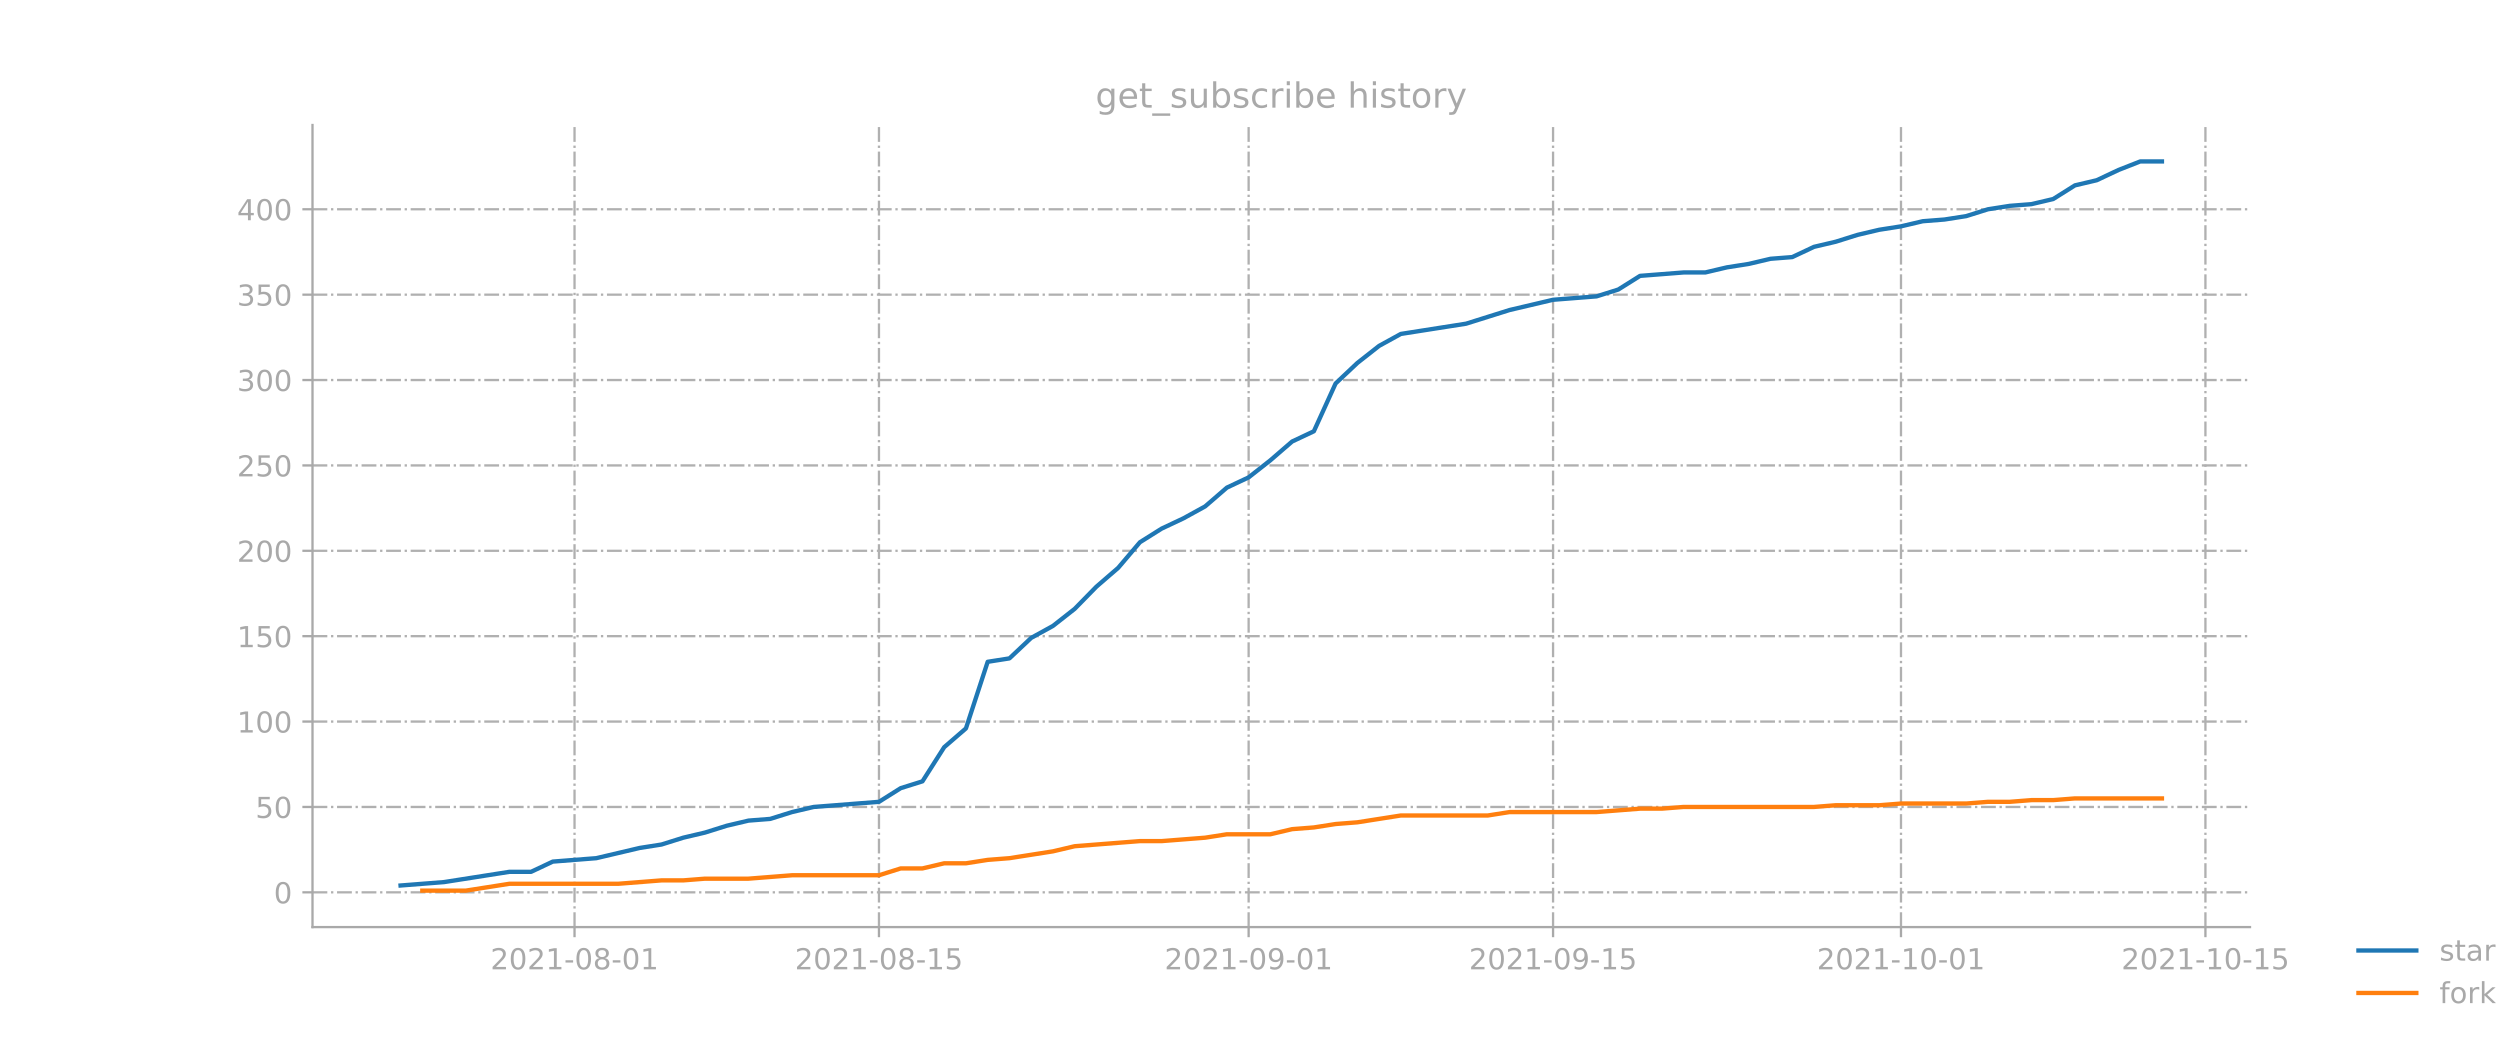
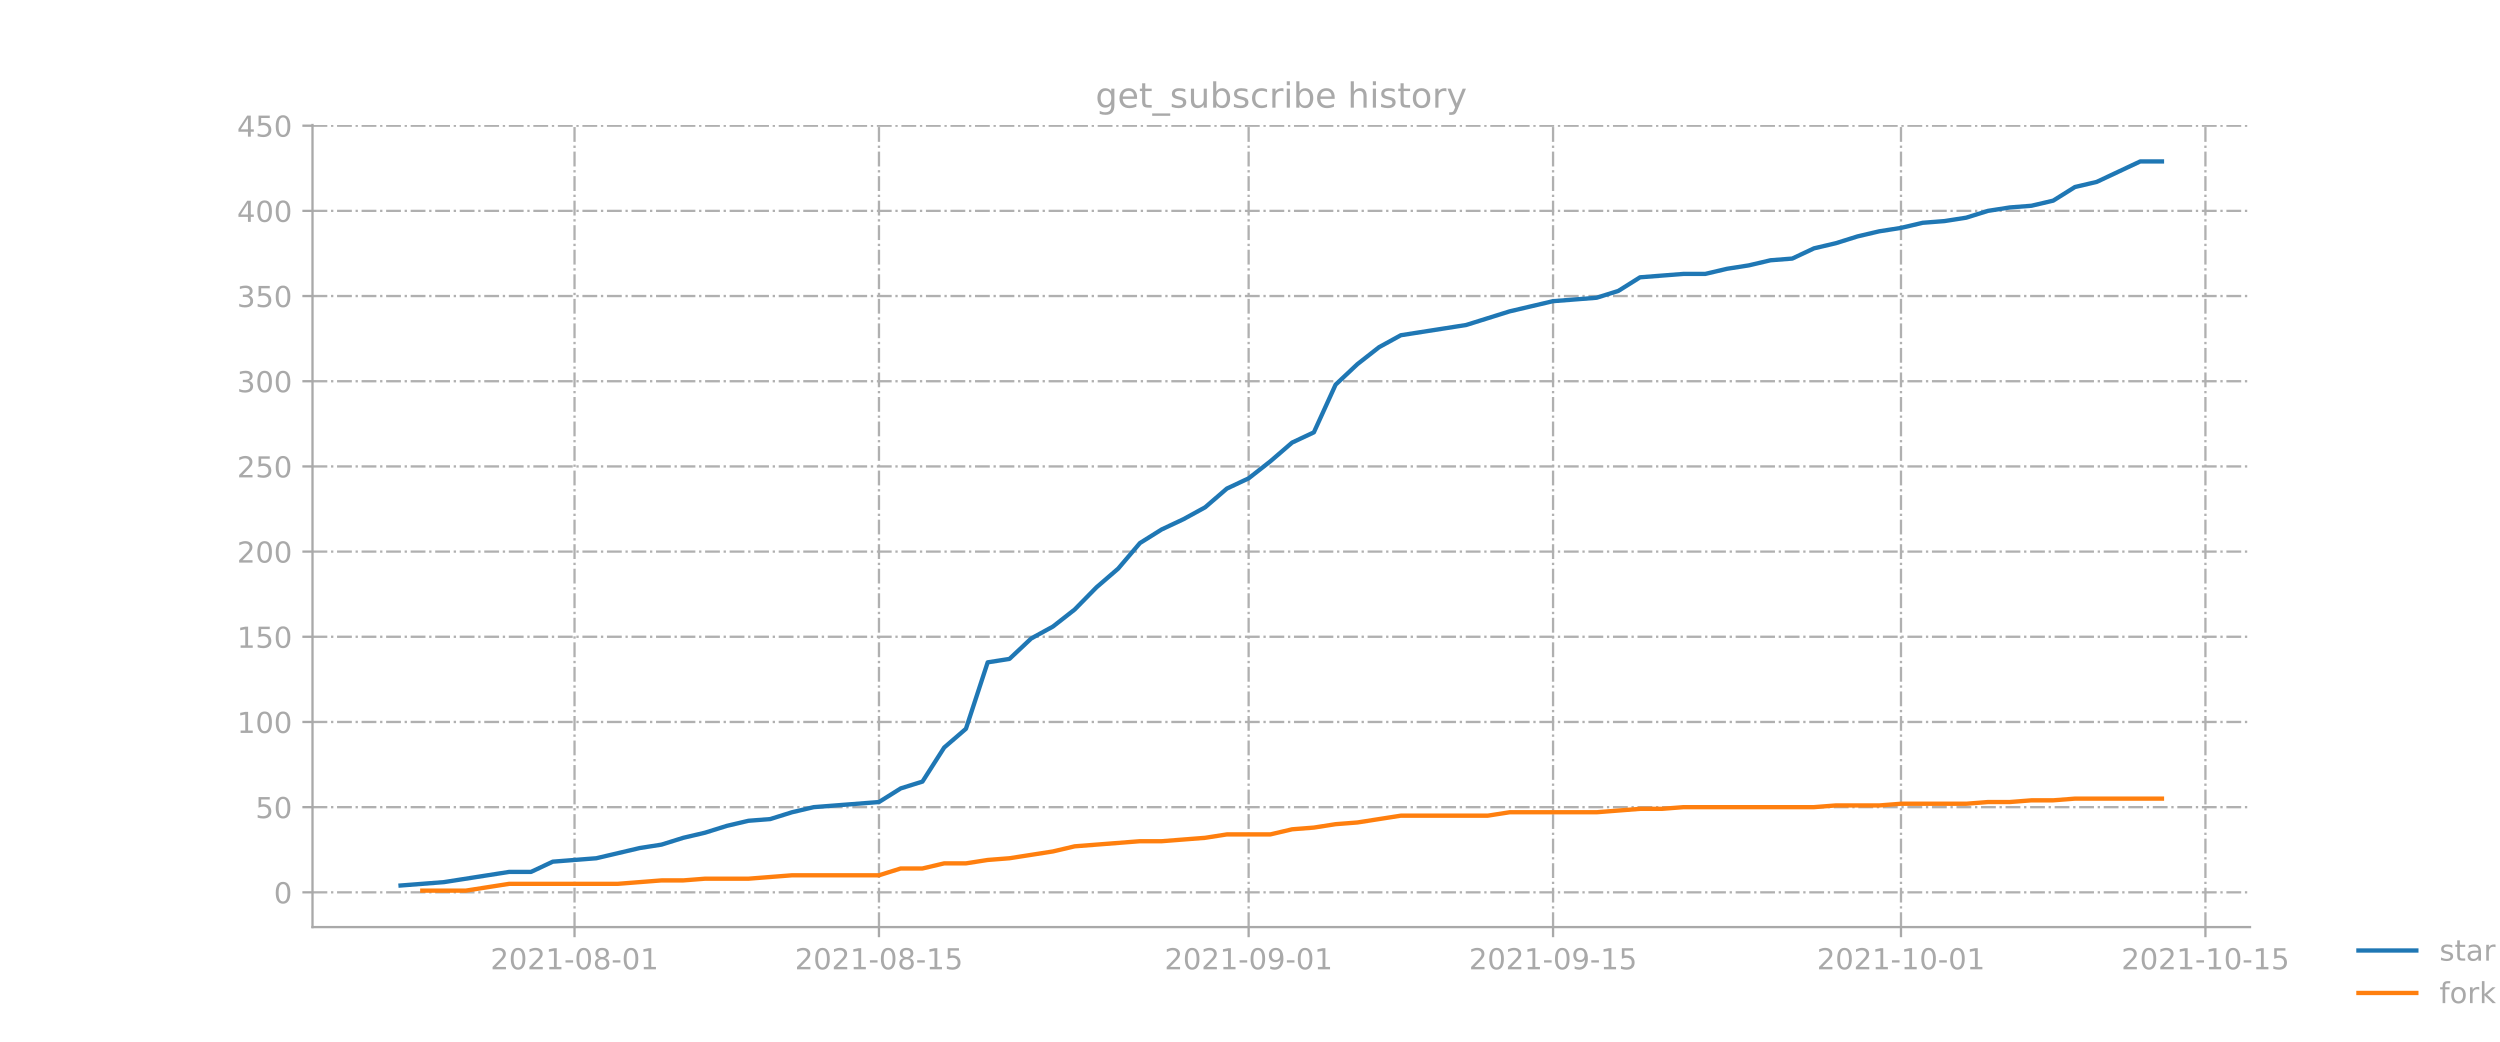
<svg xmlns="http://www.w3.org/2000/svg" xmlns:xlink="http://www.w3.org/1999/xlink" height="360pt" version="1.1" viewBox="0 0 864 360" width="864pt">
  <defs>
    <style type="text/css">*{stroke-linecap:butt;stroke-linejoin:round;}</style>
  </defs>
  <g id="figure_1">
    <g id="patch_1">
      <path d="M 0 360  L 864 360  L 864 0  L 0 0  z " style="fill:none;opacity:0;" />
    </g>
    <g id="axes_1">
      <g id="patch_2">
        <path d="M 108 320.4  L 777.6 320.4  L 777.6 43.2  L 108 43.2  z " style="fill:none;opacity:0;" />
      </g>
      <g id="matplotlib.axis_1">
        <g id="xtick_1">
          <g id="line2d_1">
-             <path clip-path="url(#p148936166f)" d="M 198.558 320.4  L 198.558 43.2  " style="fill:none;stroke:#b0b0b0;stroke-dasharray:5.12,1.28,0.8,1.28;stroke-dashoffset:0;stroke-width:0.8;" />
+             <path clip-path="url(#pc731d07871)" d="M 198.558 320.4  L 198.558 43.2  " style="fill:none;stroke:#b0b0b0;stroke-dasharray:5.12,1.28,0.8,1.28;stroke-dashoffset:0;stroke-width:0.8;" />
          </g>
          <g id="line2d_2">
            <defs>
-               <path d="M 0 0  L 0 3.5  " id="m4300e483b4" style="stroke:#a9a9a9;stroke-width:0.8;" />
+               <path d="M 0 0  L 0 3.5  " id="m234c09f156" style="stroke:#a9a9a9;stroke-width:0.8;" />
            </defs>
            <g>
-               <use style="fill:#a9a9a9;stroke:#a9a9a9;stroke-width:0.8;" x="198.558" xlink:href="#m4300e483b4" y="320.4" />
+               <use style="fill:#a9a9a9;stroke:#a9a9a9;stroke-width:0.8;" x="198.558" xlink:href="#m234c09f156" y="320.4" />
            </g>
          </g>
          <g id="text_1">
            <g style="fill:#a9a9a9;" transform="translate(169.4998 334.9984)scale(0.1 -0.1)">
              <defs>
                <path d="M 1228 531  L 3431 531  L 3431 0  L 469 0  L 469 531  Q 828 903 1448 1529  Q 2069 2156 2228 2338  Q 2531 2678 2651 2914  Q 2772 3150 2772 3378  Q 2772 3750 2511 3984  Q 2250 4219 1831 4219  Q 1534 4219 1204 4116  Q 875 4013 500 3803  L 500 4441  Q 881 4594 1212 4672  Q 1544 4750 1819 4750  Q 2544 4750 2975 4387  Q 3406 4025 3406 3419  Q 3406 3131 3298 2873  Q 3191 2616 2906 2266  Q 2828 2175 2409 1742  Q 1991 1309 1228 531  z " id="DejaVuSans-32" transform="scale(0.015625)" />
                <path d="M 2034 4250  Q 1547 4250 1301 3770  Q 1056 3291 1056 2328  Q 1056 1369 1301 889  Q 1547 409 2034 409  Q 2525 409 2770 889  Q 3016 1369 3016 2328  Q 3016 3291 2770 3770  Q 2525 4250 2034 4250  z M 2034 4750  Q 2819 4750 3233 4129  Q 3647 3509 3647 2328  Q 3647 1150 3233 529  Q 2819 -91 2034 -91  Q 1250 -91 836 529  Q 422 1150 422 2328  Q 422 3509 836 4129  Q 1250 4750 2034 4750  z " id="DejaVuSans-30" transform="scale(0.015625)" />
                <path d="M 794 531  L 1825 531  L 1825 4091  L 703 3866  L 703 4441  L 1819 4666  L 2450 4666  L 2450 531  L 3481 531  L 3481 0  L 794 0  L 794 531  z " id="DejaVuSans-31" transform="scale(0.015625)" />
                <path d="M 313 2009  L 1997 2009  L 1997 1497  L 313 1497  L 313 2009  z " id="DejaVuSans-2d" transform="scale(0.015625)" />
                <path d="M 2034 2216  Q 1584 2216 1326 1975  Q 1069 1734 1069 1313  Q 1069 891 1326 650  Q 1584 409 2034 409  Q 2484 409 2743 651  Q 3003 894 3003 1313  Q 3003 1734 2745 1975  Q 2488 2216 2034 2216  z M 1403 2484  Q 997 2584 770 2862  Q 544 3141 544 3541  Q 544 4100 942 4425  Q 1341 4750 2034 4750  Q 2731 4750 3128 4425  Q 3525 4100 3525 3541  Q 3525 3141 3298 2862  Q 3072 2584 2669 2484  Q 3125 2378 3379 2068  Q 3634 1759 3634 1313  Q 3634 634 3220 271  Q 2806 -91 2034 -91  Q 1263 -91 848 271  Q 434 634 434 1313  Q 434 1759 690 2068  Q 947 2378 1403 2484  z M 1172 3481  Q 1172 3119 1398 2916  Q 1625 2713 2034 2713  Q 2441 2713 2670 2916  Q 2900 3119 2900 3481  Q 2900 3844 2670 4047  Q 2441 4250 2034 4250  Q 1625 4250 1398 4047  Q 1172 3844 1172 3481  z " id="DejaVuSans-38" transform="scale(0.015625)" />
              </defs>
              <use xlink:href="#DejaVuSans-32" />
              <use x="63.623" xlink:href="#DejaVuSans-30" />
              <use x="127.246" xlink:href="#DejaVuSans-32" />
              <use x="190.869" xlink:href="#DejaVuSans-31" />
              <use x="254.492" xlink:href="#DejaVuSans-2d" />
              <use x="290.576" xlink:href="#DejaVuSans-30" />
              <use x="354.199" xlink:href="#DejaVuSans-38" />
              <use x="417.822" xlink:href="#DejaVuSans-2d" />
              <use x="453.906" xlink:href="#DejaVuSans-30" />
              <use x="517.529" xlink:href="#DejaVuSans-31" />
            </g>
          </g>
        </g>
        <g id="xtick_2">
          <g id="line2d_3">
-             <path clip-path="url(#p148936166f)" d="M 303.77 320.4  L 303.77 43.2  " style="fill:none;stroke:#b0b0b0;stroke-dasharray:5.12,1.28,0.8,1.28;stroke-dashoffset:0;stroke-width:0.8;" />
+             <path clip-path="url(#pc731d07871)" d="M 303.77 320.4  L 303.77 43.2  " style="fill:none;stroke:#b0b0b0;stroke-dasharray:5.12,1.28,0.8,1.28;stroke-dashoffset:0;stroke-width:0.8;" />
          </g>
          <g id="line2d_4">
            <g>
-               <use style="fill:#a9a9a9;stroke:#a9a9a9;stroke-width:0.8;" x="303.77" xlink:href="#m4300e483b4" y="320.4" />
+               <use style="fill:#a9a9a9;stroke:#a9a9a9;stroke-width:0.8;" x="303.77" xlink:href="#m234c09f156" y="320.4" />
            </g>
          </g>
          <g id="text_2">
            <g style="fill:#a9a9a9;" transform="translate(274.7119 334.9984)scale(0.1 -0.1)">
              <defs>
                <path d="M 691 4666  L 3169 4666  L 3169 4134  L 1269 4134  L 1269 2991  Q 1406 3038 1543 3061  Q 1681 3084 1819 3084  Q 2600 3084 3056 2656  Q 3513 2228 3513 1497  Q 3513 744 3044 326  Q 2575 -91 1722 -91  Q 1428 -91 1123 -41  Q 819 9 494 109  L 494 744  Q 775 591 1075 516  Q 1375 441 1709 441  Q 2250 441 2565 725  Q 2881 1009 2881 1497  Q 2881 1984 2565 2268  Q 2250 2553 1709 2553  Q 1456 2553 1204 2497  Q 953 2441 691 2322  L 691 4666  z " id="DejaVuSans-35" transform="scale(0.015625)" />
              </defs>
              <use xlink:href="#DejaVuSans-32" />
              <use x="63.623" xlink:href="#DejaVuSans-30" />
              <use x="127.246" xlink:href="#DejaVuSans-32" />
              <use x="190.869" xlink:href="#DejaVuSans-31" />
              <use x="254.492" xlink:href="#DejaVuSans-2d" />
              <use x="290.576" xlink:href="#DejaVuSans-30" />
              <use x="354.199" xlink:href="#DejaVuSans-38" />
              <use x="417.822" xlink:href="#DejaVuSans-2d" />
              <use x="453.906" xlink:href="#DejaVuSans-31" />
              <use x="517.529" xlink:href="#DejaVuSans-35" />
            </g>
          </g>
        </g>
        <g id="xtick_3">
          <g id="line2d_5">
-             <path clip-path="url(#p148936166f)" d="M 431.527 320.4  L 431.527 43.2  " style="fill:none;stroke:#b0b0b0;stroke-dasharray:5.12,1.28,0.8,1.28;stroke-dashoffset:0;stroke-width:0.8;" />
+             <path clip-path="url(#pc731d07871)" d="M 431.527 320.4  L 431.527 43.2  " style="fill:none;stroke:#b0b0b0;stroke-dasharray:5.12,1.28,0.8,1.28;stroke-dashoffset:0;stroke-width:0.8;" />
          </g>
          <g id="line2d_6">
            <g>
-               <use style="fill:#a9a9a9;stroke:#a9a9a9;stroke-width:0.8;" x="431.527" xlink:href="#m4300e483b4" y="320.4" />
+               <use style="fill:#a9a9a9;stroke:#a9a9a9;stroke-width:0.8;" x="431.527" xlink:href="#m234c09f156" y="320.4" />
            </g>
          </g>
          <g id="text_3">
            <g style="fill:#a9a9a9;" transform="translate(402.4695 334.9984)scale(0.1 -0.1)">
              <defs>
                <path d="M 703 97  L 703 672  Q 941 559 1184 500  Q 1428 441 1663 441  Q 2288 441 2617 861  Q 2947 1281 2994 2138  Q 2813 1869 2534 1725  Q 2256 1581 1919 1581  Q 1219 1581 811 2004  Q 403 2428 403 3163  Q 403 3881 828 4315  Q 1253 4750 1959 4750  Q 2769 4750 3195 4129  Q 3622 3509 3622 2328  Q 3622 1225 3098 567  Q 2575 -91 1691 -91  Q 1453 -91 1209 -44  Q 966 3 703 97  z M 1959 2075  Q 2384 2075 2632 2365  Q 2881 2656 2881 3163  Q 2881 3666 2632 3958  Q 2384 4250 1959 4250  Q 1534 4250 1286 3958  Q 1038 3666 1038 3163  Q 1038 2656 1286 2365  Q 1534 2075 1959 2075  z " id="DejaVuSans-39" transform="scale(0.015625)" />
              </defs>
              <use xlink:href="#DejaVuSans-32" />
              <use x="63.623" xlink:href="#DejaVuSans-30" />
              <use x="127.246" xlink:href="#DejaVuSans-32" />
              <use x="190.869" xlink:href="#DejaVuSans-31" />
              <use x="254.492" xlink:href="#DejaVuSans-2d" />
              <use x="290.576" xlink:href="#DejaVuSans-30" />
              <use x="354.199" xlink:href="#DejaVuSans-39" />
              <use x="417.822" xlink:href="#DejaVuSans-2d" />
              <use x="453.906" xlink:href="#DejaVuSans-30" />
              <use x="517.529" xlink:href="#DejaVuSans-31" />
            </g>
          </g>
        </g>
        <g id="xtick_4">
          <g id="line2d_7">
-             <path clip-path="url(#p148936166f)" d="M 536.739 320.4  L 536.739 43.2  " style="fill:none;stroke:#b0b0b0;stroke-dasharray:5.12,1.28,0.8,1.28;stroke-dashoffset:0;stroke-width:0.8;" />
+             <path clip-path="url(#pc731d07871)" d="M 536.739 320.4  L 536.739 43.2  " style="fill:none;stroke:#b0b0b0;stroke-dasharray:5.12,1.28,0.8,1.28;stroke-dashoffset:0;stroke-width:0.8;" />
          </g>
          <g id="line2d_8">
            <g>
-               <use style="fill:#a9a9a9;stroke:#a9a9a9;stroke-width:0.8;" x="536.739" xlink:href="#m4300e483b4" y="320.4" />
+               <use style="fill:#a9a9a9;stroke:#a9a9a9;stroke-width:0.8;" x="536.739" xlink:href="#m234c09f156" y="320.4" />
            </g>
          </g>
          <g id="text_4">
            <g style="fill:#a9a9a9;" transform="translate(507.6816 334.9984)scale(0.1 -0.1)">
              <use xlink:href="#DejaVuSans-32" />
              <use x="63.623" xlink:href="#DejaVuSans-30" />
              <use x="127.246" xlink:href="#DejaVuSans-32" />
              <use x="190.869" xlink:href="#DejaVuSans-31" />
              <use x="254.492" xlink:href="#DejaVuSans-2d" />
              <use x="290.576" xlink:href="#DejaVuSans-30" />
              <use x="354.199" xlink:href="#DejaVuSans-39" />
              <use x="417.822" xlink:href="#DejaVuSans-2d" />
              <use x="453.906" xlink:href="#DejaVuSans-31" />
              <use x="517.529" xlink:href="#DejaVuSans-35" />
            </g>
          </g>
        </g>
        <g id="xtick_5">
          <g id="line2d_9">
-             <path clip-path="url(#p148936166f)" d="M 656.982 320.4  L 656.982 43.2  " style="fill:none;stroke:#b0b0b0;stroke-dasharray:5.12,1.28,0.8,1.28;stroke-dashoffset:0;stroke-width:0.8;" />
+             <path clip-path="url(#pc731d07871)" d="M 656.982 320.4  L 656.982 43.2  " style="fill:none;stroke:#b0b0b0;stroke-dasharray:5.12,1.28,0.8,1.28;stroke-dashoffset:0;stroke-width:0.8;" />
          </g>
          <g id="line2d_10">
            <g>
-               <use style="fill:#a9a9a9;stroke:#a9a9a9;stroke-width:0.8;" x="656.982" xlink:href="#m4300e483b4" y="320.4" />
+               <use style="fill:#a9a9a9;stroke:#a9a9a9;stroke-width:0.8;" x="656.982" xlink:href="#m234c09f156" y="320.4" />
            </g>
          </g>
          <g id="text_5">
            <g style="fill:#a9a9a9;" transform="translate(627.924 334.9984)scale(0.1 -0.1)">
              <use xlink:href="#DejaVuSans-32" />
              <use x="63.623" xlink:href="#DejaVuSans-30" />
              <use x="127.246" xlink:href="#DejaVuSans-32" />
              <use x="190.869" xlink:href="#DejaVuSans-31" />
              <use x="254.492" xlink:href="#DejaVuSans-2d" />
              <use x="290.576" xlink:href="#DejaVuSans-31" />
              <use x="354.199" xlink:href="#DejaVuSans-30" />
              <use x="417.822" xlink:href="#DejaVuSans-2d" />
              <use x="453.906" xlink:href="#DejaVuSans-30" />
              <use x="517.529" xlink:href="#DejaVuSans-31" />
            </g>
          </g>
        </g>
        <g id="xtick_6">
          <g id="line2d_11">
-             <path clip-path="url(#p148936166f)" d="M 762.194 320.4  L 762.194 43.2  " style="fill:none;stroke:#b0b0b0;stroke-dasharray:5.12,1.28,0.8,1.28;stroke-dashoffset:0;stroke-width:0.8;" />
+             <path clip-path="url(#pc731d07871)" d="M 762.194 320.4  L 762.194 43.2  " style="fill:none;stroke:#b0b0b0;stroke-dasharray:5.12,1.28,0.8,1.28;stroke-dashoffset:0;stroke-width:0.8;" />
          </g>
          <g id="line2d_12">
            <g>
-               <use style="fill:#a9a9a9;stroke:#a9a9a9;stroke-width:0.8;" x="762.194" xlink:href="#m4300e483b4" y="320.4" />
+               <use style="fill:#a9a9a9;stroke:#a9a9a9;stroke-width:0.8;" x="762.194" xlink:href="#m234c09f156" y="320.4" />
            </g>
          </g>
          <g id="text_6">
            <g style="fill:#a9a9a9;" transform="translate(733.1361 334.9984)scale(0.1 -0.1)">
              <use xlink:href="#DejaVuSans-32" />
              <use x="63.623" xlink:href="#DejaVuSans-30" />
              <use x="127.246" xlink:href="#DejaVuSans-32" />
              <use x="190.869" xlink:href="#DejaVuSans-31" />
              <use x="254.492" xlink:href="#DejaVuSans-2d" />
              <use x="290.576" xlink:href="#DejaVuSans-31" />
              <use x="354.199" xlink:href="#DejaVuSans-30" />
              <use x="417.822" xlink:href="#DejaVuSans-2d" />
              <use x="453.906" xlink:href="#DejaVuSans-31" />
              <use x="517.529" xlink:href="#DejaVuSans-35" />
            </g>
          </g>
        </g>
      </g>
      <g id="matplotlib.axis_2">
        <g id="ytick_1">
          <g id="line2d_13">
-             <path clip-path="url(#p148936166f)" d="M 108 308.39  L 777.6 308.39  " style="fill:none;stroke:#b0b0b0;stroke-dasharray:5.12,1.28,0.8,1.28;stroke-dashoffset:0;stroke-width:0.8;" />
+             <path clip-path="url(#pc731d07871)" d="M 108 308.389  L 777.6 308.389  " style="fill:none;stroke:#b0b0b0;stroke-dasharray:5.12,1.28,0.8,1.28;stroke-dashoffset:0;stroke-width:0.8;" />
          </g>
          <g id="line2d_14">
            <defs>
-               <path d="M 0 0  L -3.5 0  " id="m6571af861d" style="stroke:#a9a9a9;stroke-width:0.8;" />
+               <path d="M 0 0  L -3.5 0  " id="m625c33140f" style="stroke:#a9a9a9;stroke-width:0.8;" />
            </defs>
            <g>
-               <use style="fill:#a9a9a9;stroke:#a9a9a9;stroke-width:0.8;" x="108" xlink:href="#m6571af861d" y="308.39" />
+               <use style="fill:#a9a9a9;stroke:#a9a9a9;stroke-width:0.8;" x="108" xlink:href="#m625c33140f" y="308.389" />
            </g>
          </g>
          <g id="text_7">
-             <g style="fill:#a9a9a9;" transform="translate(94.6375 312.1894)scale(0.1 -0.1)">
+             <g style="fill:#a9a9a9;" transform="translate(94.6375 312.188)scale(0.1 -0.1)">
              <use xlink:href="#DejaVuSans-30" />
            </g>
          </g>
        </g>
        <g id="ytick_2">
          <g id="line2d_15">
-             <path clip-path="url(#p148936166f)" d="M 108 278.882  L 777.6 278.882  " style="fill:none;stroke:#b0b0b0;stroke-dasharray:5.12,1.28,0.8,1.28;stroke-dashoffset:0;stroke-width:0.8;" />
+             <path clip-path="url(#pc731d07871)" d="M 108 278.95  L 777.6 278.95  " style="fill:none;stroke:#b0b0b0;stroke-dasharray:5.12,1.28,0.8,1.28;stroke-dashoffset:0;stroke-width:0.8;" />
          </g>
          <g id="line2d_16">
            <g>
-               <use style="fill:#a9a9a9;stroke:#a9a9a9;stroke-width:0.8;" x="108" xlink:href="#m6571af861d" y="278.882" />
+               <use style="fill:#a9a9a9;stroke:#a9a9a9;stroke-width:0.8;" x="108" xlink:href="#m625c33140f" y="278.95" />
            </g>
          </g>
          <g id="text_8">
-             <g style="fill:#a9a9a9;" transform="translate(88.275 282.6812)scale(0.1 -0.1)">
+             <g style="fill:#a9a9a9;" transform="translate(88.275 282.7488)scale(0.1 -0.1)">
              <use xlink:href="#DejaVuSans-35" />
              <use x="63.623" xlink:href="#DejaVuSans-30" />
            </g>
          </g>
        </g>
        <g id="ytick_3">
          <g id="line2d_17">
-             <path clip-path="url(#p148936166f)" d="M 108 249.374  L 777.6 249.374  " style="fill:none;stroke:#b0b0b0;stroke-dasharray:5.12,1.28,0.8,1.28;stroke-dashoffset:0;stroke-width:0.8;" />
+             <path clip-path="url(#pc731d07871)" d="M 108 249.51  L 777.6 249.51  " style="fill:none;stroke:#b0b0b0;stroke-dasharray:5.12,1.28,0.8,1.28;stroke-dashoffset:0;stroke-width:0.8;" />
          </g>
          <g id="line2d_18">
            <g>
-               <use style="fill:#a9a9a9;stroke:#a9a9a9;stroke-width:0.8;" x="108" xlink:href="#m6571af861d" y="249.374" />
+               <use style="fill:#a9a9a9;stroke:#a9a9a9;stroke-width:0.8;" x="108" xlink:href="#m625c33140f" y="249.51" />
            </g>
          </g>
          <g id="text_9">
-             <g style="fill:#a9a9a9;" transform="translate(81.9125 253.173)scale(0.1 -0.1)">
+             <g style="fill:#a9a9a9;" transform="translate(81.9125 253.3095)scale(0.1 -0.1)">
              <use xlink:href="#DejaVuSans-31" />
              <use x="63.623" xlink:href="#DejaVuSans-30" />
              <use x="127.246" xlink:href="#DejaVuSans-30" />
            </g>
          </g>
        </g>
        <g id="ytick_4">
          <g id="line2d_19">
-             <path clip-path="url(#p148936166f)" d="M 108 219.866  L 777.6 219.866  " style="fill:none;stroke:#b0b0b0;stroke-dasharray:5.12,1.28,0.8,1.28;stroke-dashoffset:0;stroke-width:0.8;" />
+             <path clip-path="url(#pc731d07871)" d="M 108 220.071  L 777.6 220.071  " style="fill:none;stroke:#b0b0b0;stroke-dasharray:5.12,1.28,0.8,1.28;stroke-dashoffset:0;stroke-width:0.8;" />
          </g>
          <g id="line2d_20">
            <g>
-               <use style="fill:#a9a9a9;stroke:#a9a9a9;stroke-width:0.8;" x="108" xlink:href="#m6571af861d" y="219.866" />
+               <use style="fill:#a9a9a9;stroke:#a9a9a9;stroke-width:0.8;" x="108" xlink:href="#m625c33140f" y="220.071" />
            </g>
          </g>
          <g id="text_10">
-             <g style="fill:#a9a9a9;" transform="translate(81.9125 223.6648)scale(0.1 -0.1)">
+             <g style="fill:#a9a9a9;" transform="translate(81.9125 223.8702)scale(0.1 -0.1)">
              <use xlink:href="#DejaVuSans-31" />
              <use x="63.623" xlink:href="#DejaVuSans-35" />
              <use x="127.246" xlink:href="#DejaVuSans-30" />
            </g>
          </g>
        </g>
        <g id="ytick_5">
          <g id="line2d_21">
-             <path clip-path="url(#p148936166f)" d="M 108 190.357  L 777.6 190.357  " style="fill:none;stroke:#b0b0b0;stroke-dasharray:5.12,1.28,0.8,1.28;stroke-dashoffset:0;stroke-width:0.8;" />
+             <path clip-path="url(#pc731d07871)" d="M 108 190.632  L 777.6 190.632  " style="fill:none;stroke:#b0b0b0;stroke-dasharray:5.12,1.28,0.8,1.28;stroke-dashoffset:0;stroke-width:0.8;" />
          </g>
          <g id="line2d_22">
            <g>
-               <use style="fill:#a9a9a9;stroke:#a9a9a9;stroke-width:0.8;" x="108" xlink:href="#m6571af861d" y="190.357" />
+               <use style="fill:#a9a9a9;stroke:#a9a9a9;stroke-width:0.8;" x="108" xlink:href="#m625c33140f" y="190.632" />
            </g>
          </g>
          <g id="text_11">
-             <g style="fill:#a9a9a9;" transform="translate(81.9125 194.1566)scale(0.1 -0.1)">
+             <g style="fill:#a9a9a9;" transform="translate(81.9125 194.431)scale(0.1 -0.1)">
              <use xlink:href="#DejaVuSans-32" />
              <use x="63.623" xlink:href="#DejaVuSans-30" />
              <use x="127.246" xlink:href="#DejaVuSans-30" />
            </g>
          </g>
        </g>
        <g id="ytick_6">
          <g id="line2d_23">
-             <path clip-path="url(#p148936166f)" d="M 108 160.849  L 777.6 160.849  " style="fill:none;stroke:#b0b0b0;stroke-dasharray:5.12,1.28,0.8,1.28;stroke-dashoffset:0;stroke-width:0.8;" />
+             <path clip-path="url(#pc731d07871)" d="M 108 161.193  L 777.6 161.193  " style="fill:none;stroke:#b0b0b0;stroke-dasharray:5.12,1.28,0.8,1.28;stroke-dashoffset:0;stroke-width:0.8;" />
          </g>
          <g id="line2d_24">
            <g>
-               <use style="fill:#a9a9a9;stroke:#a9a9a9;stroke-width:0.8;" x="108" xlink:href="#m6571af861d" y="160.849" />
+               <use style="fill:#a9a9a9;stroke:#a9a9a9;stroke-width:0.8;" x="108" xlink:href="#m625c33140f" y="161.193" />
            </g>
          </g>
          <g id="text_12">
-             <g style="fill:#a9a9a9;" transform="translate(81.9125 164.6484)scale(0.1 -0.1)">
+             <g style="fill:#a9a9a9;" transform="translate(81.9125 164.9917)scale(0.1 -0.1)">
              <use xlink:href="#DejaVuSans-32" />
              <use x="63.623" xlink:href="#DejaVuSans-35" />
              <use x="127.246" xlink:href="#DejaVuSans-30" />
            </g>
          </g>
        </g>
        <g id="ytick_7">
          <g id="line2d_25">
-             <path clip-path="url(#p148936166f)" d="M 108 131.341  L 777.6 131.341  " style="fill:none;stroke:#b0b0b0;stroke-dasharray:5.12,1.28,0.8,1.28;stroke-dashoffset:0;stroke-width:0.8;" />
+             <path clip-path="url(#pc731d07871)" d="M 108 131.753  L 777.6 131.753  " style="fill:none;stroke:#b0b0b0;stroke-dasharray:5.12,1.28,0.8,1.28;stroke-dashoffset:0;stroke-width:0.8;" />
          </g>
          <g id="line2d_26">
            <g>
-               <use style="fill:#a9a9a9;stroke:#a9a9a9;stroke-width:0.8;" x="108" xlink:href="#m6571af861d" y="131.341" />
+               <use style="fill:#a9a9a9;stroke:#a9a9a9;stroke-width:0.8;" x="108" xlink:href="#m625c33140f" y="131.753" />
            </g>
          </g>
          <g id="text_13">
-             <g style="fill:#a9a9a9;" transform="translate(81.9125 135.1402)scale(0.1 -0.1)">
+             <g style="fill:#a9a9a9;" transform="translate(81.9125 135.5525)scale(0.1 -0.1)">
              <defs>
                <path d="M 2597 2516  Q 3050 2419 3304 2112  Q 3559 1806 3559 1356  Q 3559 666 3084 287  Q 2609 -91 1734 -91  Q 1441 -91 1130 -33  Q 819 25 488 141  L 488 750  Q 750 597 1062 519  Q 1375 441 1716 441  Q 2309 441 2620 675  Q 2931 909 2931 1356  Q 2931 1769 2642 2001  Q 2353 2234 1838 2234  L 1294 2234  L 1294 2753  L 1863 2753  Q 2328 2753 2575 2939  Q 2822 3125 2822 3475  Q 2822 3834 2567 4026  Q 2313 4219 1838 4219  Q 1578 4219 1281 4162  Q 984 4106 628 3988  L 628 4550  Q 988 4650 1302 4700  Q 1616 4750 1894 4750  Q 2613 4750 3031 4423  Q 3450 4097 3450 3541  Q 3450 3153 3228 2886  Q 3006 2619 2597 2516  z " id="DejaVuSans-33" transform="scale(0.015625)" />
              </defs>
              <use xlink:href="#DejaVuSans-33" />
              <use x="63.623" xlink:href="#DejaVuSans-30" />
              <use x="127.246" xlink:href="#DejaVuSans-30" />
            </g>
          </g>
        </g>
        <g id="ytick_8">
          <g id="line2d_27">
-             <path clip-path="url(#p148936166f)" d="M 108 101.833  L 777.6 101.833  " style="fill:none;stroke:#b0b0b0;stroke-dasharray:5.12,1.28,0.8,1.28;stroke-dashoffset:0;stroke-width:0.8;" />
+             <path clip-path="url(#pc731d07871)" d="M 108 102.314  L 777.6 102.314  " style="fill:none;stroke:#b0b0b0;stroke-dasharray:5.12,1.28,0.8,1.28;stroke-dashoffset:0;stroke-width:0.8;" />
          </g>
          <g id="line2d_28">
            <g>
-               <use style="fill:#a9a9a9;stroke:#a9a9a9;stroke-width:0.8;" x="108" xlink:href="#m6571af861d" y="101.833" />
+               <use style="fill:#a9a9a9;stroke:#a9a9a9;stroke-width:0.8;" x="108" xlink:href="#m625c33140f" y="102.314" />
            </g>
          </g>
          <g id="text_14">
-             <g style="fill:#a9a9a9;" transform="translate(81.9125 105.632)scale(0.1 -0.1)">
+             <g style="fill:#a9a9a9;" transform="translate(81.9125 106.1132)scale(0.1 -0.1)">
              <use xlink:href="#DejaVuSans-33" />
              <use x="63.623" xlink:href="#DejaVuSans-35" />
              <use x="127.246" xlink:href="#DejaVuSans-30" />
            </g>
          </g>
        </g>
        <g id="ytick_9">
          <g id="line2d_29">
-             <path clip-path="url(#p148936166f)" d="M 108 72.325  L 777.6 72.325  " style="fill:none;stroke:#b0b0b0;stroke-dasharray:5.12,1.28,0.8,1.28;stroke-dashoffset:0;stroke-width:0.8;" />
+             <path clip-path="url(#pc731d07871)" d="M 108 72.875  L 777.6 72.875  " style="fill:none;stroke:#b0b0b0;stroke-dasharray:5.12,1.28,0.8,1.28;stroke-dashoffset:0;stroke-width:0.8;" />
          </g>
          <g id="line2d_30">
            <g>
-               <use style="fill:#a9a9a9;stroke:#a9a9a9;stroke-width:0.8;" x="108" xlink:href="#m6571af861d" y="72.325" />
+               <use style="fill:#a9a9a9;stroke:#a9a9a9;stroke-width:0.8;" x="108" xlink:href="#m625c33140f" y="72.875" />
            </g>
          </g>
          <g id="text_15">
-             <g style="fill:#a9a9a9;" transform="translate(81.9125 76.12381)scale(0.1 -0.1)">
+             <g style="fill:#a9a9a9;" transform="translate(81.9125 76.67399)scale(0.1 -0.1)">
              <defs>
                <path d="M 2419 4116  L 825 1625  L 2419 1625  L 2419 4116  z M 2253 4666  L 3047 4666  L 3047 1625  L 3713 1625  L 3713 1100  L 3047 1100  L 3047 0  L 2419 0  L 2419 1100  L 313 1100  L 313 1709  L 2253 4666  z " id="DejaVuSans-34" transform="scale(0.015625)" />
              </defs>
              <use xlink:href="#DejaVuSans-34" />
              <use x="63.623" xlink:href="#DejaVuSans-30" />
              <use x="127.246" xlink:href="#DejaVuSans-30" />
            </g>
          </g>
        </g>
-       </g>
-       <g id="line2d_31">
-         <path clip-path="url(#p148936166f)" d="M 138.436 306.03  L 145.952 305.439  L 153.467 304.849  L 160.982 303.669  L 168.497 302.489  L 176.012 301.308  L 183.527 301.308  L 191.042 297.767  L 198.558 297.177  L 206.073 296.587  L 213.588 294.816  L 221.103 293.046  L 228.618 291.866  L 236.133 289.505  L 243.648 287.734  L 251.164 285.374  L 258.679 283.603  L 266.194 283.013  L 273.709 280.652  L 281.224 278.882  L 288.739 278.292  L 296.255 277.702  L 303.77 277.111  L 311.285 272.39  L 318.8 270.03  L 326.315 258.226  L 333.83 251.734  L 341.345 228.718  L 348.861 227.538  L 356.376 220.456  L 363.891 216.325  L 371.406 210.423  L 378.921 202.751  L 386.436 196.259  L 393.952 187.407  L 401.467 182.685  L 408.982 179.144  L 416.497 175.013  L 424.012 168.521  L 431.527 164.98  L 439.042 159.079  L 446.558 152.587  L 454.073 149.046  L 461.588 132.521  L 469.103 125.439  L 476.618 119.538  L 484.133 115.407  L 491.648 114.226  L 499.164 113.046  L 506.679 111.866  L 514.194 109.505  L 521.709 107.144  L 529.224 105.374  L 536.739 103.603  L 544.255 103.013  L 551.77 102.423  L 559.285 100.062  L 566.8 95.341  L 574.315 94.751  L 581.83 94.161  L 589.345 94.161  L 596.861 92.39  L 604.376 91.21  L 611.891 89.439  L 619.406 88.849  L 626.921 85.308  L 634.436 83.538  L 641.952 81.177  L 649.467 79.407  L 656.982 78.226  L 664.497 76.456  L 672.012 75.866  L 679.527 74.685  L 687.042 72.325  L 694.558 71.144  L 702.073 70.554  L 709.588 68.784  L 717.103 64.062  L 724.618 62.292  L 732.133 58.751  L 739.648 55.8  L 747.164 55.8  " style="fill:none;stroke:#1f77b4;stroke-linecap:square;stroke-width:1.5;" />
-       </g>
-       <g id="line2d_32">
-         <path clip-path="url(#p148936166f)" d="M 145.952 307.8  L 153.467 307.8  L 160.982 307.8  L 168.497 306.62  L 176.012 305.439  L 183.527 305.439  L 191.042 305.439  L 198.558 305.439  L 206.073 305.439  L 213.588 305.439  L 221.103 304.849  L 228.618 304.259  L 236.133 304.259  L 243.648 303.669  L 251.164 303.669  L 258.679 303.669  L 266.194 303.079  L 273.709 302.489  L 281.224 302.489  L 288.739 302.489  L 296.255 302.489  L 303.77 302.489  L 311.285 300.128  L 318.8 300.128  L 326.315 298.357  L 333.83 298.357  L 341.345 297.177  L 348.861 296.587  L 356.376 295.407  L 363.891 294.226  L 371.406 292.456  L 378.921 291.866  L 386.436 291.275  L 393.952 290.685  L 401.467 290.685  L 408.982 290.095  L 416.497 289.505  L 424.012 288.325  L 431.527 288.325  L 439.042 288.325  L 446.558 286.554  L 454.073 285.964  L 461.588 284.784  L 469.103 284.193  L 476.618 283.013  L 484.133 281.833  L 491.648 281.833  L 499.164 281.833  L 506.679 281.833  L 514.194 281.833  L 521.709 280.652  L 529.224 280.652  L 536.739 280.652  L 544.255 280.652  L 551.77 280.652  L 559.285 280.062  L 566.8 279.472  L 574.315 279.472  L 581.83 278.882  L 589.345 278.882  L 596.861 278.882  L 604.376 278.882  L 611.891 278.882  L 619.406 278.882  L 626.921 278.882  L 634.436 278.292  L 641.952 278.292  L 649.467 278.292  L 656.982 277.702  L 664.497 277.702  L 672.012 277.702  L 679.527 277.702  L 687.042 277.111  L 694.558 277.111  L 702.073 276.521  L 709.588 276.521  L 717.103 275.931  L 724.618 275.931  L 732.133 275.931  L 739.648 275.931  L 747.164 275.931  " style="fill:none;stroke:#ff7f0e;stroke-linecap:square;stroke-width:1.5;" />
+         <g id="ytick_10">
+           <g id="line2d_31">
+             <path clip-path="url(#pc731d07871)" d="M 108 43.436  L 777.6 43.436  " style="fill:none;stroke:#b0b0b0;stroke-dasharray:5.12,1.28,0.8,1.28;stroke-dashoffset:0;stroke-width:0.8;" />
+           </g>
+           <g id="line2d_32">
+             <g>
+               <use style="fill:#a9a9a9;stroke:#a9a9a9;stroke-width:0.8;" x="108" xlink:href="#m625c33140f" y="43.436" />
+             </g>
+           </g>
+           <g id="text_16">
+             <g style="fill:#a9a9a9;" transform="translate(81.9125 47.23473)scale(0.1 -0.1)">
+               <use xlink:href="#DejaVuSans-34" />
+               <use x="63.623" xlink:href="#DejaVuSans-35" />
+               <use x="127.246" xlink:href="#DejaVuSans-30" />
+             </g>
+           </g>
+         </g>
+       </g>
+       <g id="line2d_33">
+         <path clip-path="url(#pc731d07871)" d="M 138.436 306.034  L 145.952 305.445  L 153.467 304.856  L 160.982 303.679  L 168.497 302.501  L 176.012 301.323  L 183.527 301.323  L 191.042 297.791  L 198.558 297.202  L 206.073 296.613  L 213.588 294.847  L 221.103 293.08  L 228.618 291.903  L 236.133 289.548  L 243.648 287.781  L 251.164 285.426  L 258.679 283.66  L 266.194 283.071  L 273.709 280.716  L 281.224 278.95  L 288.739 278.361  L 296.255 277.772  L 303.77 277.183  L 311.285 272.473  L 318.8 270.118  L 326.315 258.342  L 333.83 251.865  L 341.345 228.903  L 348.861 227.725  L 356.376 220.66  L 363.891 216.538  L 371.406 210.65  L 378.921 202.996  L 386.436 196.52  L 393.952 187.688  L 401.467 182.978  L 408.982 179.445  L 416.497 175.323  L 424.012 168.847  L 431.527 165.314  L 439.042 159.426  L 446.558 152.95  L 454.073 149.417  L 461.588 132.931  L 469.103 125.865  L 476.618 119.978  L 484.133 115.856  L 491.648 114.679  L 499.164 113.501  L 506.679 112.323  L 514.194 109.968  L 521.709 107.613  L 529.224 105.847  L 536.739 104.08  L 544.255 103.492  L 551.77 102.903  L 559.285 100.548  L 566.8 95.837  L 574.315 95.249  L 581.83 94.66  L 589.345 94.66  L 596.861 92.893  L 604.376 91.716  L 611.891 89.95  L 619.406 89.361  L 626.921 85.828  L 634.436 84.062  L 641.952 81.707  L 649.467 79.94  L 656.982 78.763  L 664.497 76.996  L 672.012 76.407  L 679.527 75.23  L 687.042 72.875  L 694.558 71.697  L 702.073 71.108  L 709.588 69.342  L 717.103 64.632  L 724.618 62.865  L 732.133 59.333  L 739.648 55.8  L 747.164 55.8  " style="fill:none;stroke:#1f77b4;stroke-linecap:square;stroke-width:1.5;" />
+       </g>
+       <g id="line2d_34">
+         <path clip-path="url(#pc731d07871)" d="M 145.952 307.8  L 153.467 307.8  L 160.982 307.8  L 168.497 306.622  L 176.012 305.445  L 183.527 305.445  L 191.042 305.445  L 198.558 305.445  L 206.073 305.445  L 213.588 305.445  L 221.103 304.856  L 228.618 304.267  L 236.133 304.267  L 243.648 303.679  L 251.164 303.679  L 258.679 303.679  L 266.194 303.09  L 273.709 302.501  L 281.224 302.501  L 288.739 302.501  L 296.255 302.501  L 303.77 302.501  L 311.285 300.146  L 318.8 300.146  L 326.315 298.379  L 333.83 298.379  L 341.345 297.202  L 348.861 296.613  L 356.376 295.436  L 363.891 294.258  L 371.406 292.492  L 378.921 291.903  L 386.436 291.314  L 393.952 290.725  L 401.467 290.725  L 408.982 290.136  L 416.497 289.548  L 424.012 288.37  L 431.527 288.37  L 439.042 288.37  L 446.558 286.604  L 454.073 286.015  L 461.588 284.837  L 469.103 284.249  L 476.618 283.071  L 484.133 281.893  L 491.648 281.893  L 499.164 281.893  L 506.679 281.893  L 514.194 281.893  L 521.709 280.716  L 529.224 280.716  L 536.739 280.716  L 544.255 280.716  L 551.77 280.716  L 559.285 280.127  L 566.8 279.538  L 574.315 279.538  L 581.83 278.95  L 589.345 278.95  L 596.861 278.95  L 604.376 278.95  L 611.891 278.95  L 619.406 278.95  L 626.921 278.95  L 634.436 278.361  L 641.952 278.361  L 649.467 278.361  L 656.982 277.772  L 664.497 277.772  L 672.012 277.772  L 679.527 277.772  L 687.042 277.183  L 694.558 277.183  L 702.073 276.594  L 709.588 276.594  L 717.103 276.006  L 724.618 276.006  L 732.133 276.006  L 739.648 276.006  L 747.164 276.006  " style="fill:none;stroke:#ff7f0e;stroke-linecap:square;stroke-width:1.5;" />
      </g>
      <g id="patch_3">
        <path d="M 108 320.4  L 108 43.2  " style="fill:none;stroke:#a9a9a9;stroke-linecap:square;stroke-linejoin:miter;stroke-width:0.8;" />
      </g>
      <g id="patch_4">
        <path d="M 777.6 320.4  L 777.6 43.2  " style="fill:none;" />
      </g>
      <g id="patch_5">
        <path d="M 108 320.4  L 777.6 320.4  " style="fill:none;stroke:#a9a9a9;stroke-linecap:square;stroke-linejoin:miter;stroke-width:0.8;" />
      </g>
      <g id="patch_6">
        <path d="M 108 43.2  L 777.6 43.2  " style="fill:none;" />
      </g>
-       <g id="text_16">
+       <g id="text_17">
        <g style="fill:#a9a9a9;" transform="translate(378.6075 37.2)scale(0.12 -0.12)">
          <defs>
            <path d="M 2906 1791  Q 2906 2416 2648 2759  Q 2391 3103 1925 3103  Q 1463 3103 1205 2759  Q 947 2416 947 1791  Q 947 1169 1205 825  Q 1463 481 1925 481  Q 2391 481 2648 825  Q 2906 1169 2906 1791  z M 3481 434  Q 3481 -459 3084 -895  Q 2688 -1331 1869 -1331  Q 1566 -1331 1297 -1286  Q 1028 -1241 775 -1147  L 775 -588  Q 1028 -725 1275 -790  Q 1522 -856 1778 -856  Q 2344 -856 2625 -561  Q 2906 -266 2906 331  L 2906 616  Q 2728 306 2450 153  Q 2172 0 1784 0  Q 1141 0 747 490  Q 353 981 353 1791  Q 353 2603 747 3093  Q 1141 3584 1784 3584  Q 2172 3584 2450 3431  Q 2728 3278 2906 2969  L 2906 3500  L 3481 3500  L 3481 434  z " id="DejaVuSans-67" transform="scale(0.015625)" />
            <path d="M 3597 1894  L 3597 1613  L 953 1613  Q 991 1019 1311 708  Q 1631 397 2203 397  Q 2534 397 2845 478  Q 3156 559 3463 722  L 3463 178  Q 3153 47 2828 -22  Q 2503 -91 2169 -91  Q 1331 -91 842 396  Q 353 884 353 1716  Q 353 2575 817 3079  Q 1281 3584 2069 3584  Q 2775 3584 3186 3129  Q 3597 2675 3597 1894  z M 3022 2063  Q 3016 2534 2758 2815  Q 2500 3097 2075 3097  Q 1594 3097 1305 2825  Q 1016 2553 972 2059  L 3022 2063  z " id="DejaVuSans-65" transform="scale(0.015625)" />
            <path d="M 1172 4494  L 1172 3500  L 2356 3500  L 2356 3053  L 1172 3053  L 1172 1153  Q 1172 725 1289 603  Q 1406 481 1766 481  L 2356 481  L 2356 0  L 1766 0  Q 1100 0 847 248  Q 594 497 594 1153  L 594 3053  L 172 3053  L 172 3500  L 594 3500  L 594 4494  L 1172 4494  z " id="DejaVuSans-74" transform="scale(0.015625)" />
            <path d="M 3263 -1063  L 3263 -1509  L -63 -1509  L -63 -1063  L 3263 -1063  z " id="DejaVuSans-5f" transform="scale(0.015625)" />
            <path d="M 2834 3397  L 2834 2853  Q 2591 2978 2328 3040  Q 2066 3103 1784 3103  Q 1356 3103 1142 2972  Q 928 2841 928 2578  Q 928 2378 1081 2264  Q 1234 2150 1697 2047  L 1894 2003  Q 2506 1872 2764 1633  Q 3022 1394 3022 966  Q 3022 478 2636 193  Q 2250 -91 1575 -91  Q 1294 -91 989 -36  Q 684 19 347 128  L 347 722  Q 666 556 975 473  Q 1284 391 1588 391  Q 1994 391 2212 530  Q 2431 669 2431 922  Q 2431 1156 2273 1281  Q 2116 1406 1581 1522  L 1381 1569  Q 847 1681 609 1914  Q 372 2147 372 2553  Q 372 3047 722 3315  Q 1072 3584 1716 3584  Q 2034 3584 2315 3537  Q 2597 3491 2834 3397  z " id="DejaVuSans-73" transform="scale(0.015625)" />
            <path d="M 544 1381  L 544 3500  L 1119 3500  L 1119 1403  Q 1119 906 1312 657  Q 1506 409 1894 409  Q 2359 409 2629 706  Q 2900 1003 2900 1516  L 2900 3500  L 3475 3500  L 3475 0  L 2900 0  L 2900 538  Q 2691 219 2414 64  Q 2138 -91 1772 -91  Q 1169 -91 856 284  Q 544 659 544 1381  z M 1991 3584  L 1991 3584  z " id="DejaVuSans-75" transform="scale(0.015625)" />
            <path d="M 3116 1747  Q 3116 2381 2855 2742  Q 2594 3103 2138 3103  Q 1681 3103 1420 2742  Q 1159 2381 1159 1747  Q 1159 1113 1420 752  Q 1681 391 2138 391  Q 2594 391 2855 752  Q 3116 1113 3116 1747  z M 1159 2969  Q 1341 3281 1617 3432  Q 1894 3584 2278 3584  Q 2916 3584 3314 3078  Q 3713 2572 3713 1747  Q 3713 922 3314 415  Q 2916 -91 2278 -91  Q 1894 -91 1617 61  Q 1341 213 1159 525  L 1159 0  L 581 0  L 581 4863  L 1159 4863  L 1159 2969  z " id="DejaVuSans-62" transform="scale(0.015625)" />
            <path d="M 3122 3366  L 3122 2828  Q 2878 2963 2633 3030  Q 2388 3097 2138 3097  Q 1578 3097 1268 2742  Q 959 2388 959 1747  Q 959 1106 1268 751  Q 1578 397 2138 397  Q 2388 397 2633 464  Q 2878 531 3122 666  L 3122 134  Q 2881 22 2623 -34  Q 2366 -91 2075 -91  Q 1284 -91 818 406  Q 353 903 353 1747  Q 353 2603 823 3093  Q 1294 3584 2113 3584  Q 2378 3584 2631 3529  Q 2884 3475 3122 3366  z " id="DejaVuSans-63" transform="scale(0.015625)" />
            <path d="M 2631 2963  Q 2534 3019 2420 3045  Q 2306 3072 2169 3072  Q 1681 3072 1420 2755  Q 1159 2438 1159 1844  L 1159 0  L 581 0  L 581 3500  L 1159 3500  L 1159 2956  Q 1341 3275 1631 3429  Q 1922 3584 2338 3584  Q 2397 3584 2469 3576  Q 2541 3569 2628 3553  L 2631 2963  z " id="DejaVuSans-72" transform="scale(0.015625)" />
            <path d="M 603 3500  L 1178 3500  L 1178 0  L 603 0  L 603 3500  z M 603 4863  L 1178 4863  L 1178 4134  L 603 4134  L 603 4863  z " id="DejaVuSans-69" transform="scale(0.015625)" />
            <path id="DejaVuSans-20" transform="scale(0.015625)" />
            <path d="M 3513 2113  L 3513 0  L 2938 0  L 2938 2094  Q 2938 2591 2744 2837  Q 2550 3084 2163 3084  Q 1697 3084 1428 2787  Q 1159 2491 1159 1978  L 1159 0  L 581 0  L 581 4863  L 1159 4863  L 1159 2956  Q 1366 3272 1645 3428  Q 1925 3584 2291 3584  Q 2894 3584 3203 3211  Q 3513 2838 3513 2113  z " id="DejaVuSans-68" transform="scale(0.015625)" />
            <path d="M 1959 3097  Q 1497 3097 1228 2736  Q 959 2375 959 1747  Q 959 1119 1226 758  Q 1494 397 1959 397  Q 2419 397 2687 759  Q 2956 1122 2956 1747  Q 2956 2369 2687 2733  Q 2419 3097 1959 3097  z M 1959 3584  Q 2709 3584 3137 3096  Q 3566 2609 3566 1747  Q 3566 888 3137 398  Q 2709 -91 1959 -91  Q 1206 -91 779 398  Q 353 888 353 1747  Q 353 2609 779 3096  Q 1206 3584 1959 3584  z " id="DejaVuSans-6f" transform="scale(0.015625)" />
            <path d="M 2059 -325  Q 1816 -950 1584 -1140  Q 1353 -1331 966 -1331  L 506 -1331  L 506 -850  L 844 -850  Q 1081 -850 1212 -737  Q 1344 -625 1503 -206  L 1606 56  L 191 3500  L 800 3500  L 1894 763  L 2988 3500  L 3597 3500  L 2059 -325  z " id="DejaVuSans-79" transform="scale(0.015625)" />
          </defs>
          <use xlink:href="#DejaVuSans-67" />
          <use x="63.477" xlink:href="#DejaVuSans-65" />
          <use x="125" xlink:href="#DejaVuSans-74" />
          <use x="164.209" xlink:href="#DejaVuSans-5f" />
          <use x="214.209" xlink:href="#DejaVuSans-73" />
          <use x="266.309" xlink:href="#DejaVuSans-75" />
          <use x="329.688" xlink:href="#DejaVuSans-62" />
          <use x="393.164" xlink:href="#DejaVuSans-73" />
          <use x="445.264" xlink:href="#DejaVuSans-63" />
          <use x="500.244" xlink:href="#DejaVuSans-72" />
          <use x="541.357" xlink:href="#DejaVuSans-69" />
          <use x="569.141" xlink:href="#DejaVuSans-62" />
          <use x="632.617" xlink:href="#DejaVuSans-65" />
          <use x="694.141" xlink:href="#DejaVuSans-20" />
          <use x="725.928" xlink:href="#DejaVuSans-68" />
          <use x="789.307" xlink:href="#DejaVuSans-69" />
          <use x="817.09" xlink:href="#DejaVuSans-73" />
          <use x="869.189" xlink:href="#DejaVuSans-74" />
          <use x="908.398" xlink:href="#DejaVuSans-6f" />
          <use x="969.58" xlink:href="#DejaVuSans-72" />
          <use x="1010.693" xlink:href="#DejaVuSans-79" />
        </g>
      </g>
      <g id="legend_1">
-         <g id="line2d_33">
+         <g id="line2d_35">
          <path d="M 815.08 328.498  L 835.08 328.498  " style="fill:none;stroke:#1f77b4;stroke-linecap:square;stroke-width:1.5;" />
        </g>
-         <g id="line2d_34" />
-         <g id="text_17">
+         <g id="line2d_36" />
+         <g id="text_18">
          <g style="fill:#a9a9a9;" transform="translate(843.08 331.9984)scale(0.1 -0.1)">
            <defs>
              <path d="M 2194 1759  Q 1497 1759 1228 1600  Q 959 1441 959 1056  Q 959 750 1161 570  Q 1363 391 1709 391  Q 2188 391 2477 730  Q 2766 1069 2766 1631  L 2766 1759  L 2194 1759  z M 3341 1997  L 3341 0  L 2766 0  L 2766 531  Q 2569 213 2275 61  Q 1981 -91 1556 -91  Q 1019 -91 701 211  Q 384 513 384 1019  Q 384 1609 779 1909  Q 1175 2209 1959 2209  L 2766 2209  L 2766 2266  Q 2766 2663 2505 2880  Q 2244 3097 1772 3097  Q 1472 3097 1187 3025  Q 903 2953 641 2809  L 641 3341  Q 956 3463 1253 3523  Q 1550 3584 1831 3584  Q 2591 3584 2966 3190  Q 3341 2797 3341 1997  z " id="DejaVuSans-61" transform="scale(0.015625)" />
            </defs>
            <use xlink:href="#DejaVuSans-73" />
            <use x="52.1" xlink:href="#DejaVuSans-74" />
            <use x="91.309" xlink:href="#DejaVuSans-61" />
            <use x="152.588" xlink:href="#DejaVuSans-72" />
          </g>
        </g>
-         <g id="line2d_35">
+         <g id="line2d_37">
          <path d="M 815.08 343.177  L 835.08 343.177  " style="fill:none;stroke:#ff7f0e;stroke-linecap:square;stroke-width:1.5;" />
        </g>
-         <g id="line2d_36" />
-         <g id="text_18">
+         <g id="line2d_38" />
+         <g id="text_19">
          <g style="fill:#a9a9a9;" transform="translate(843.08 346.6766)scale(0.1 -0.1)">
            <defs>
              <path d="M 2375 4863  L 2375 4384  L 1825 4384  Q 1516 4384 1395 4259  Q 1275 4134 1275 3809  L 1275 3500  L 2222 3500  L 2222 3053  L 1275 3053  L 1275 0  L 697 0  L 697 3053  L 147 3053  L 147 3500  L 697 3500  L 697 3744  Q 697 4328 969 4595  Q 1241 4863 1831 4863  L 2375 4863  z " id="DejaVuSans-66" transform="scale(0.015625)" />
              <path d="M 581 4863  L 1159 4863  L 1159 1991  L 2875 3500  L 3609 3500  L 1753 1863  L 3688 0  L 2938 0  L 1159 1709  L 1159 0  L 581 0  L 581 4863  z " id="DejaVuSans-6b" transform="scale(0.015625)" />
            </defs>
            <use xlink:href="#DejaVuSans-66" />
            <use x="35.205" xlink:href="#DejaVuSans-6f" />
            <use x="96.387" xlink:href="#DejaVuSans-72" />
            <use x="137.5" xlink:href="#DejaVuSans-6b" />
          </g>
        </g>
      </g>
    </g>
  </g>
  <defs>
-     <clipPath id="p148936166f">
+     <clipPath id="pc731d07871">
      <rect height="277.2" width="669.6" x="108" y="43.2" />
    </clipPath>
  </defs>
</svg>
